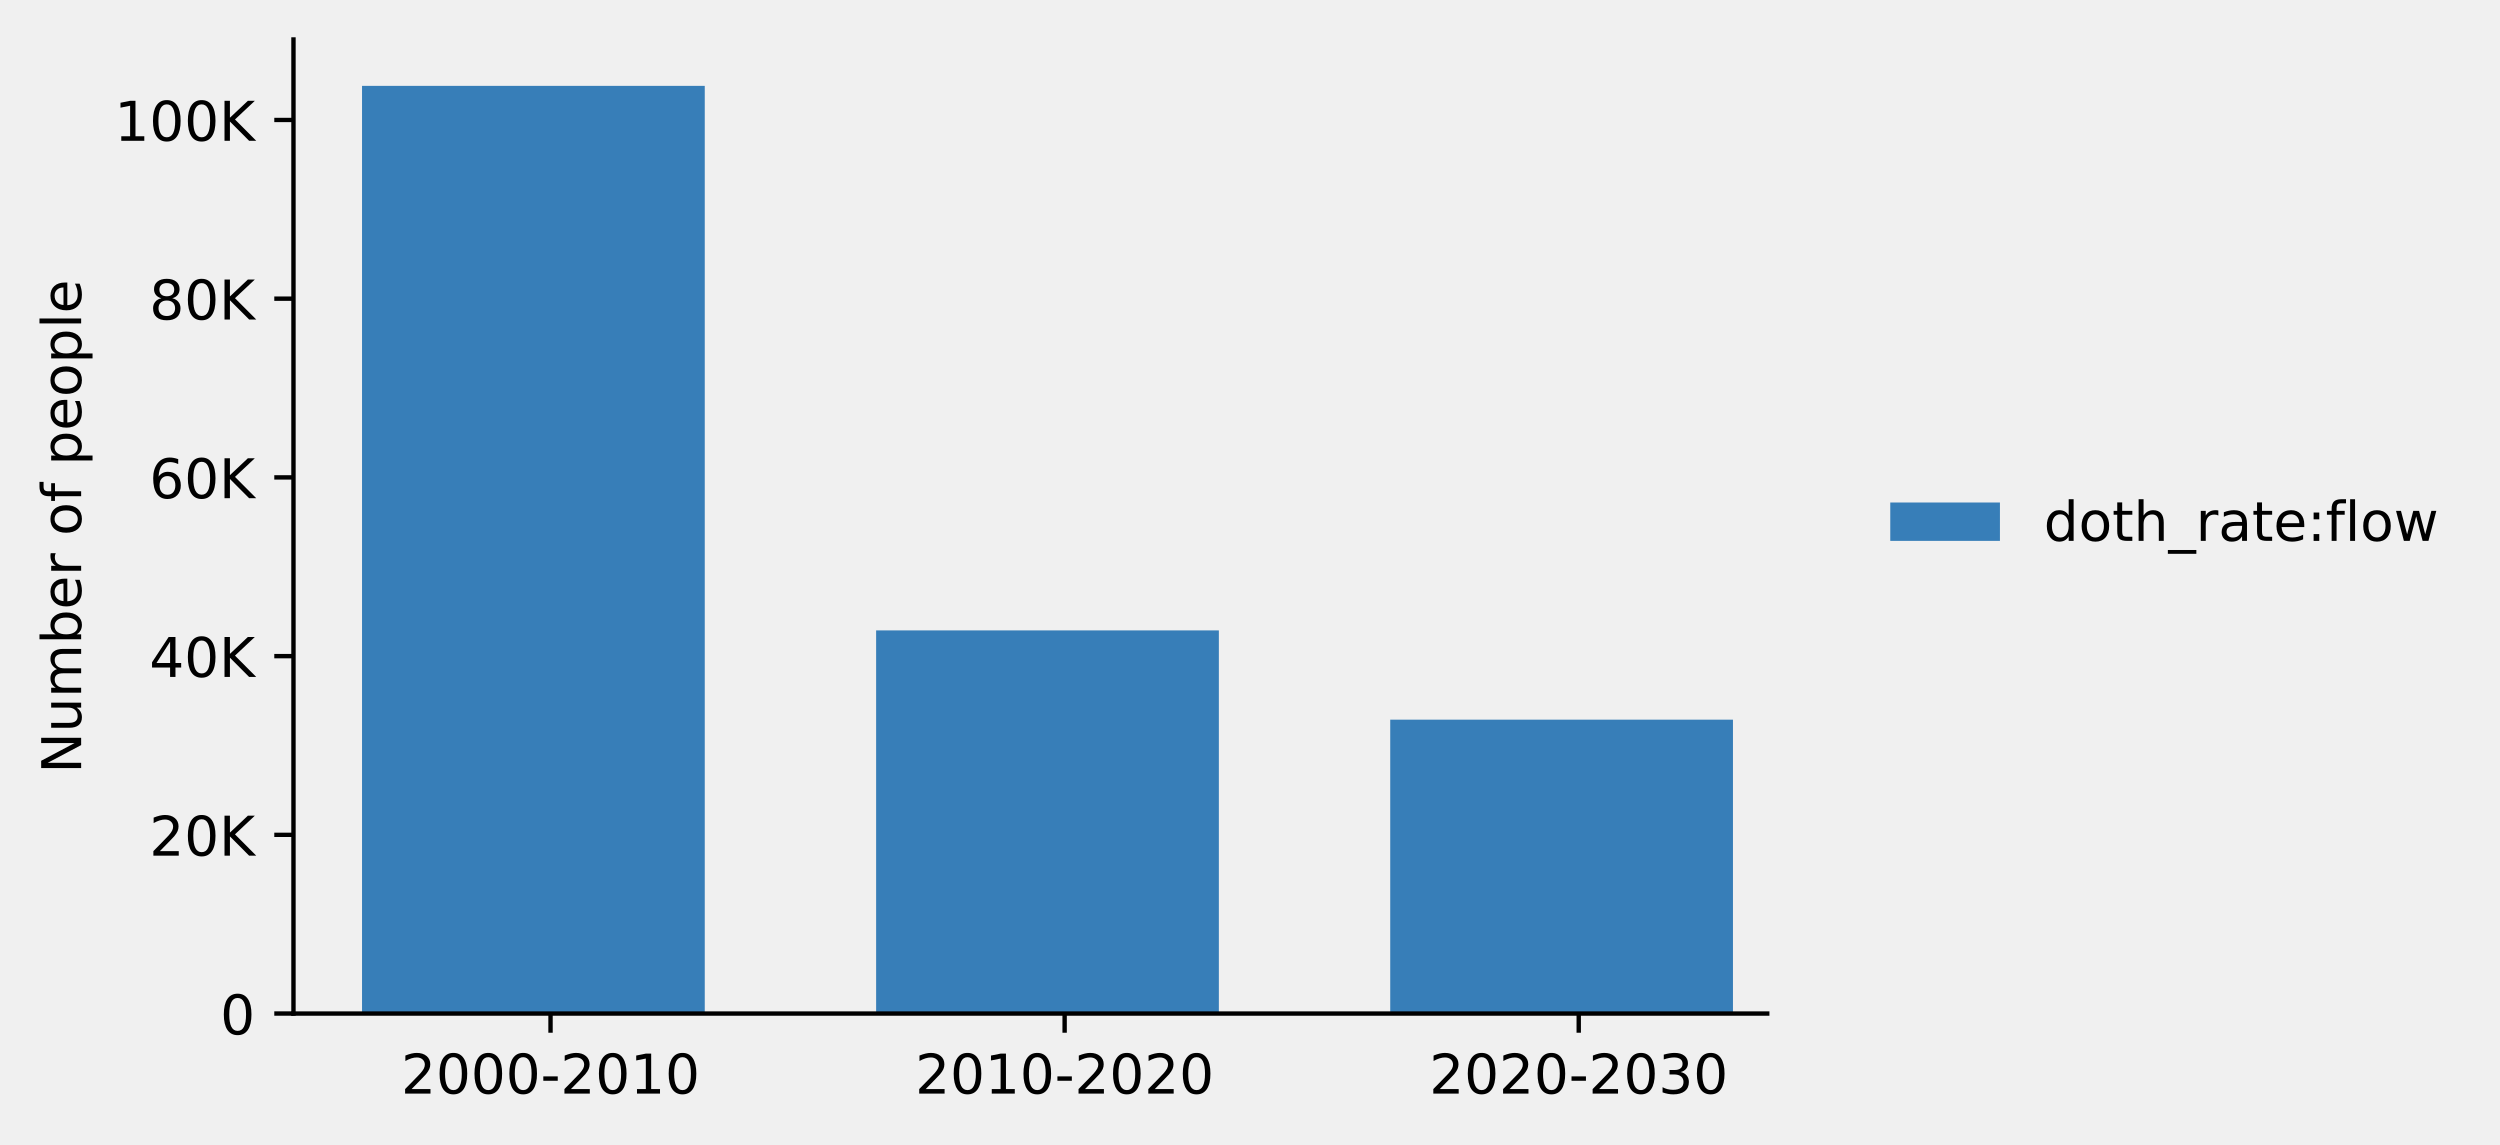
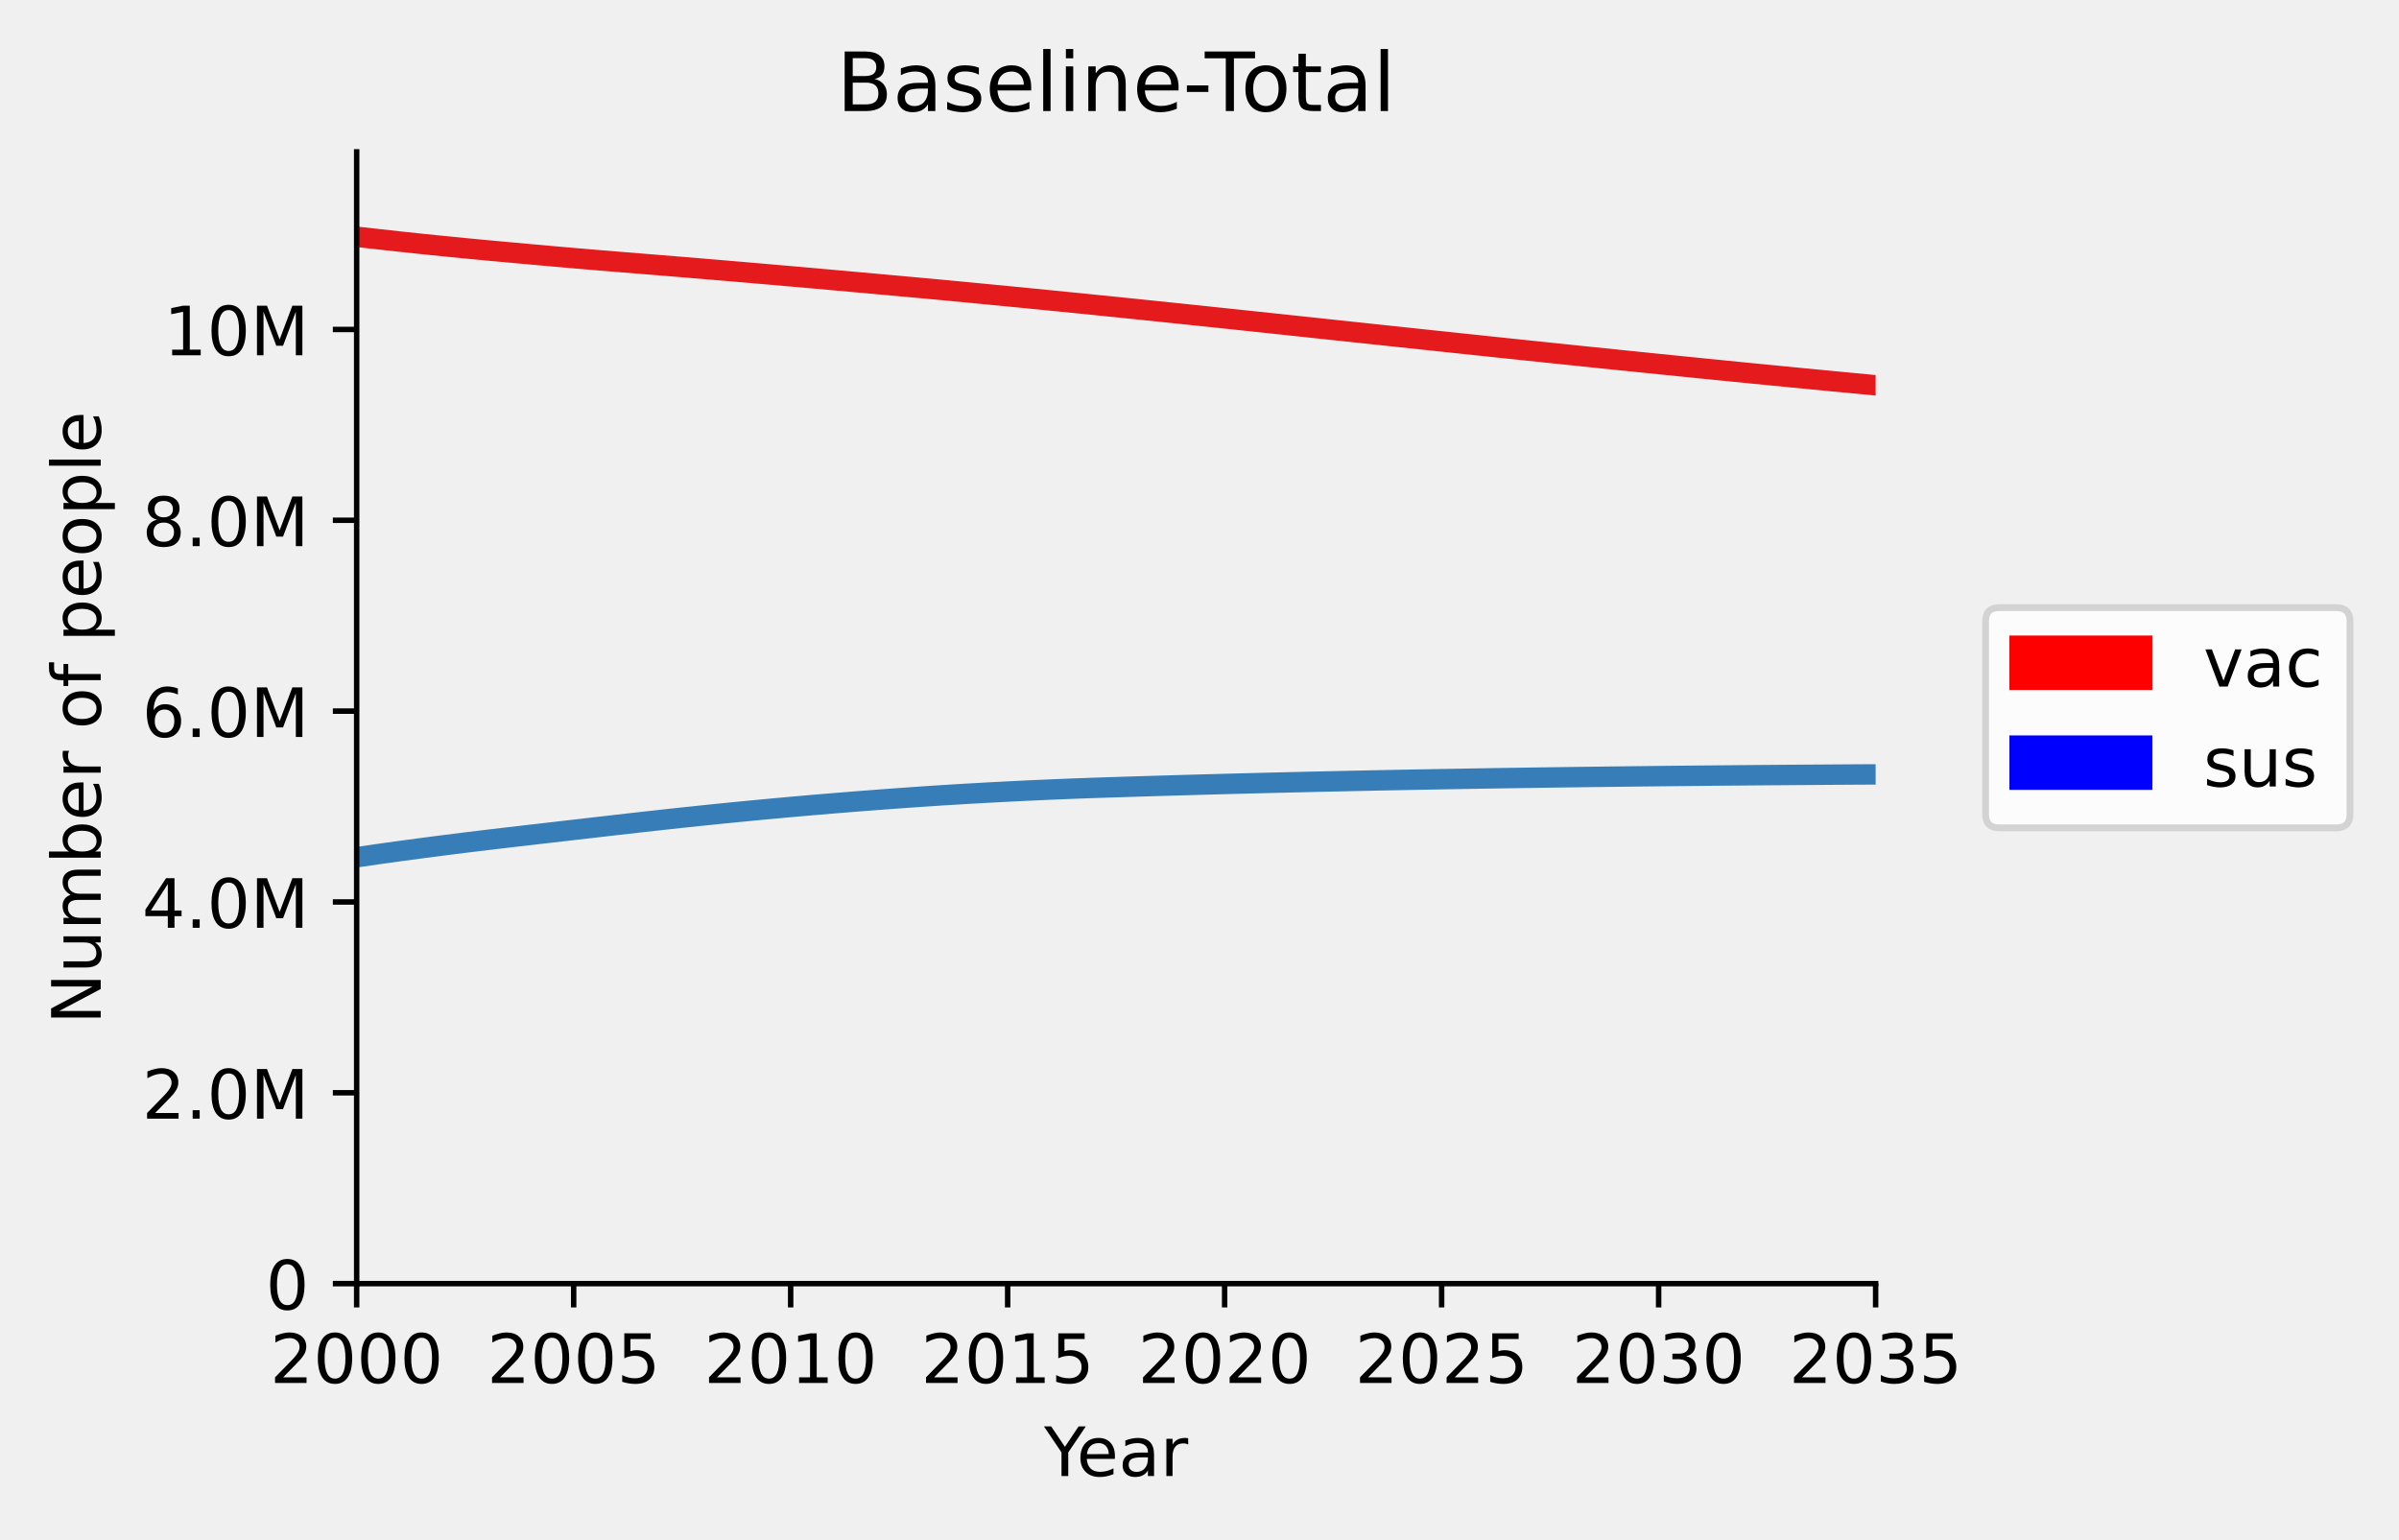
- <svg xmlns="http://www.w3.org/2000/svg" xmlns:xlink="http://www.w3.org/1999/xlink" width="455.945pt" height="208.728pt" viewBox="0 0 455.945 208.728" version="1.1">
+ <svg xmlns="http://www.w3.org/2000/svg" xmlns:xlink="http://www.w3.org/1999/xlink" width="352.515pt" height="226.194pt" viewBox="0 0 352.515 226.194" version="1.1">
  <defs>
    <style type="text/css">*{stroke-linejoin: round; stroke-linecap: butt}</style>
  </defs>
  <g id="figure_1">
    <g id="patch_1">
-       <path d="M -0 208.728  L 455.945 208.728  L 455.945 0  L -0 0  L -0 208.728  z " style="fill: none; opacity: 0" />
+       <path d="M 0 226.194  L 352.515 226.194  L 352.515 0  L 0 0  L 0 226.194  z " style="fill: none; opacity: 0" />
    </g>
    <g id="axes_1">
      <g id="patch_2">
-         <path d="M 53.523 184.85  L 322.304 184.85  L 322.304 7.2  L 53.523 7.2  L 53.523 184.85  z " style="fill: none; opacity: 0" />
-       </g>
-       <g id="PatchCollection_1">
-         <path d="M 66.025 184.85  L 128.532 184.85  L 128.532 15.66  L 66.025 15.66  z " clip-path="url(#p62cfcda7d1)" style="fill: #377eb8" />
-         <path d="M 159.786 184.85  L 222.293 184.85  L 222.293 114.965  L 159.786 114.965  z " clip-path="url(#p62cfcda7d1)" style="fill: #377eb8" />
-         <path d="M 253.547 184.85  L 316.054 184.85  L 316.054 131.246  L 253.547 131.246  z " clip-path="url(#p62cfcda7d1)" style="fill: #377eb8" />
+         <path d="M 52.409 188.638  L 275.609 188.638  L 275.609 22.318  L 52.409 22.318  L 52.409 188.638  z " style="fill: none; opacity: 0" />
      </g>
      <g id="matplotlib.axis_1">
        <g id="xtick_1">
          <g id="line2d_1">
            <defs>
-               <path id="m5572db08ed" d="M 0 0  L 0 3.5  " style="stroke: #000000; stroke-width: 0.8" />
-             </defs>
-             <g>
-               <use xlink:href="#m5572db08ed" x="100.404" y="184.85" style="stroke: #000000; stroke-width: 0.8" />
+               <path id="m2fe2f03437" d="M 0 0  L 0 3.5  " style="stroke: #000000; stroke-width: 0.8" />
+             </defs>
+             <g>
+               <use xlink:href="#m2fe2f03437" x="52.409" y="188.638" style="stroke: #000000; stroke-width: 0.8" />
            </g>
          </g>
          <g id="text_1">
-             <g transform="translate(73.14994 199.4484) scale(0.1 -0.1)">
+             <g transform="translate(39.68438 203.2366) scale(0.1 -0.1)">
              <defs>
                <path id="DejaVuSans-32" d="M 1228 531  L 3431 531  L 3431 0  L 469 0  L 469 531  Q 828 903 1448 1529  Q 2069 2156 2228 2338  Q 2531 2678 2651 2914  Q 2772 3150 2772 3378  Q 2772 3750 2511 3984  Q 2250 4219 1831 4219  Q 1534 4219 1204 4116  Q 875 4013 500 3803  L 500 4441  Q 881 4594 1212 4672  Q 1544 4750 1819 4750  Q 2544 4750 2975 4387  Q 3406 4025 3406 3419  Q 3406 3131 3298 2873  Q 3191 2616 2906 2266  Q 2828 2175 2409 1742  Q 1991 1309 1228 531  z " transform="scale(0.015625)" />
                <path id="DejaVuSans-30" d="M 2034 4250  Q 1547 4250 1301 3770  Q 1056 3291 1056 2328  Q 1056 1369 1301 889  Q 1547 409 2034 409  Q 2525 409 2770 889  Q 3016 1369 3016 2328  Q 3016 3291 2770 3770  Q 2525 4250 2034 4250  z M 2034 4750  Q 2819 4750 3233 4129  Q 3647 3509 3647 2328  Q 3647 1150 3233 529  Q 2819 -91 2034 -91  Q 1250 -91 836 529  Q 422 1150 422 2328  Q 422 3509 836 4129  Q 1250 4750 2034 4750  z " transform="scale(0.015625)" />
-                 <path id="DejaVuSans-2d" d="M 313 2009  L 1997 2009  L 1997 1497  L 313 1497  L 313 2009  z " transform="scale(0.015625)" />
-                 <path id="DejaVuSans-31" d="M 794 531  L 1825 531  L 1825 4091  L 703 3866  L 703 4441  L 1819 4666  L 2450 4666  L 2450 531  L 3481 531  L 3481 0  L 794 0  L 794 531  z " transform="scale(0.015625)" />
              </defs>
              <use xlink:href="#DejaVuSans-32" />
              <use xlink:href="#DejaVuSans-30" x="63.623" />
              <use xlink:href="#DejaVuSans-30" x="127.246" />
              <use xlink:href="#DejaVuSans-30" x="190.869" />
-               <use xlink:href="#DejaVuSans-2d" x="254.492" />
-               <use xlink:href="#DejaVuSans-32" x="290.576" />
-               <use xlink:href="#DejaVuSans-30" x="354.199" />
-               <use xlink:href="#DejaVuSans-31" x="417.822" />
-               <use xlink:href="#DejaVuSans-30" x="481.445" />
            </g>
          </g>
        </g>
        <g id="xtick_2">
          <g id="line2d_2">
            <g>
-               <use xlink:href="#m5572db08ed" x="194.165" y="184.85" style="stroke: #000000; stroke-width: 0.8" />
+               <use xlink:href="#m2fe2f03437" x="84.295" y="188.638" style="stroke: #000000; stroke-width: 0.8" />
            </g>
          </g>
          <g id="text_2">
-             <g transform="translate(166.9108 199.4484) scale(0.1 -0.1)">
+             <g transform="translate(71.57009 203.2366) scale(0.1 -0.1)">
+               <defs>
+                 <path id="DejaVuSans-35" d="M 691 4666  L 3169 4666  L 3169 4134  L 1269 4134  L 1269 2991  Q 1406 3038 1543 3061  Q 1681 3084 1819 3084  Q 2600 3084 3056 2656  Q 3513 2228 3513 1497  Q 3513 744 3044 326  Q 2575 -91 1722 -91  Q 1428 -91 1123 -41  Q 819 9 494 109  L 494 744  Q 775 591 1075 516  Q 1375 441 1709 441  Q 2250 441 2565 725  Q 2881 1009 2881 1497  Q 2881 1984 2565 2268  Q 2250 2553 1709 2553  Q 1456 2553 1204 2497  Q 953 2441 691 2322  L 691 4666  z " transform="scale(0.015625)" />
+               </defs>
+               <use xlink:href="#DejaVuSans-32" />
+               <use xlink:href="#DejaVuSans-30" x="63.623" />
+               <use xlink:href="#DejaVuSans-30" x="127.246" />
+               <use xlink:href="#DejaVuSans-35" x="190.869" />
+             </g>
+           </g>
+         </g>
+         <g id="xtick_3">
+           <g id="line2d_3">
+             <g>
+               <use xlink:href="#m2fe2f03437" x="116.181" y="188.638" style="stroke: #000000; stroke-width: 0.8" />
+             </g>
+           </g>
+           <g id="text_3">
+             <g transform="translate(103.4558 203.2366) scale(0.1 -0.1)">
+               <defs>
+                 <path id="DejaVuSans-31" d="M 794 531  L 1825 531  L 1825 4091  L 703 3866  L 703 4441  L 1819 4666  L 2450 4666  L 2450 531  L 3481 531  L 3481 0  L 794 0  L 794 531  z " transform="scale(0.015625)" />
+               </defs>
              <use xlink:href="#DejaVuSans-32" />
              <use xlink:href="#DejaVuSans-30" x="63.623" />
              <use xlink:href="#DejaVuSans-31" x="127.246" />
              <use xlink:href="#DejaVuSans-30" x="190.869" />
-               <use xlink:href="#DejaVuSans-2d" x="254.492" />
-               <use xlink:href="#DejaVuSans-32" x="290.576" />
-               <use xlink:href="#DejaVuSans-30" x="354.199" />
-               <use xlink:href="#DejaVuSans-32" x="417.822" />
-               <use xlink:href="#DejaVuSans-30" x="481.445" />
-             </g>
-           </g>
-         </g>
-         <g id="xtick_3">
-           <g id="line2d_3">
-             <g>
-               <use xlink:href="#m5572db08ed" x="287.925" y="184.85" style="stroke: #000000; stroke-width: 0.8" />
-             </g>
-           </g>
-           <g id="text_3">
-             <g transform="translate(260.6716 199.4484) scale(0.1 -0.1)">
-               <defs>
-                 <path id="DejaVuSans-33" d="M 2597 2516  Q 3050 2419 3304 2112  Q 3559 1806 3559 1356  Q 3559 666 3084 287  Q 2609 -91 1734 -91  Q 1441 -91 1130 -33  Q 819 25 488 141  L 488 750  Q 750 597 1062 519  Q 1375 441 1716 441  Q 2309 441 2620 675  Q 2931 909 2931 1356  Q 2931 1769 2642 2001  Q 2353 2234 1838 2234  L 1294 2234  L 1294 2753  L 1863 2753  Q 2328 2753 2575 2939  Q 2822 3125 2822 3475  Q 2822 3834 2567 4026  Q 2313 4219 1838 4219  Q 1578 4219 1281 4162  Q 984 4106 628 3988  L 628 4550  Q 988 4650 1302 4700  Q 1616 4750 1894 4750  Q 2613 4750 3031 4423  Q 3450 4097 3450 3541  Q 3450 3153 3228 2886  Q 3006 2619 2597 2516  z " transform="scale(0.015625)" />
-               </defs>
+             </g>
+           </g>
+         </g>
+         <g id="xtick_4">
+           <g id="line2d_4">
+             <g>
+               <use xlink:href="#m2fe2f03437" x="148.067" y="188.638" style="stroke: #000000; stroke-width: 0.8" />
+             </g>
+           </g>
+           <g id="text_4">
+             <g transform="translate(135.3415 203.2366) scale(0.1 -0.1)">
+               <use xlink:href="#DejaVuSans-32" />
+               <use xlink:href="#DejaVuSans-30" x="63.623" />
+               <use xlink:href="#DejaVuSans-31" x="127.246" />
+               <use xlink:href="#DejaVuSans-35" x="190.869" />
+             </g>
+           </g>
+         </g>
+         <g id="xtick_5">
+           <g id="line2d_5">
+             <g>
+               <use xlink:href="#m2fe2f03437" x="179.952" y="188.638" style="stroke: #000000; stroke-width: 0.8" />
+             </g>
+           </g>
+           <g id="text_5">
+             <g transform="translate(167.2272 203.2366) scale(0.1 -0.1)">
              <use xlink:href="#DejaVuSans-32" />
              <use xlink:href="#DejaVuSans-30" x="63.623" />
              <use xlink:href="#DejaVuSans-32" x="127.246" />
              <use xlink:href="#DejaVuSans-30" x="190.869" />
-               <use xlink:href="#DejaVuSans-2d" x="254.492" />
-               <use xlink:href="#DejaVuSans-32" x="290.576" />
-               <use xlink:href="#DejaVuSans-30" x="354.199" />
-               <use xlink:href="#DejaVuSans-33" x="417.822" />
-               <use xlink:href="#DejaVuSans-30" x="481.445" />
-             </g>
+             </g>
+           </g>
+         </g>
+         <g id="xtick_6">
+           <g id="line2d_6">
+             <g>
+               <use xlink:href="#m2fe2f03437" x="211.838" y="188.638" style="stroke: #000000; stroke-width: 0.8" />
+             </g>
+           </g>
+           <g id="text_6">
+             <g transform="translate(199.1129 203.2366) scale(0.1 -0.1)">
+               <use xlink:href="#DejaVuSans-32" />
+               <use xlink:href="#DejaVuSans-30" x="63.623" />
+               <use xlink:href="#DejaVuSans-32" x="127.246" />
+               <use xlink:href="#DejaVuSans-35" x="190.869" />
+             </g>
+           </g>
+         </g>
+         <g id="xtick_7">
+           <g id="line2d_7">
+             <g>
+               <use xlink:href="#m2fe2f03437" x="243.724" y="188.638" style="stroke: #000000; stroke-width: 0.8" />
+             </g>
+           </g>
+           <g id="text_7">
+             <g transform="translate(230.9987 203.2366) scale(0.1 -0.1)">
+               <defs>
+                 <path id="DejaVuSans-33" d="M 2597 2516  Q 3050 2419 3304 2112  Q 3559 1806 3559 1356  Q 3559 666 3084 287  Q 2609 -91 1734 -91  Q 1441 -91 1130 -33  Q 819 25 488 141  L 488 750  Q 750 597 1062 519  Q 1375 441 1716 441  Q 2309 441 2620 675  Q 2931 909 2931 1356  Q 2931 1769 2642 2001  Q 2353 2234 1838 2234  L 1294 2234  L 1294 2753  L 1863 2753  Q 2328 2753 2575 2939  Q 2822 3125 2822 3475  Q 2822 3834 2567 4026  Q 2313 4219 1838 4219  Q 1578 4219 1281 4162  Q 984 4106 628 3988  L 628 4550  Q 988 4650 1302 4700  Q 1616 4750 1894 4750  Q 2613 4750 3031 4423  Q 3450 4097 3450 3541  Q 3450 3153 3228 2886  Q 3006 2619 2597 2516  z " transform="scale(0.015625)" />
+               </defs>
+               <use xlink:href="#DejaVuSans-32" />
+               <use xlink:href="#DejaVuSans-30" x="63.623" />
+               <use xlink:href="#DejaVuSans-33" x="127.246" />
+               <use xlink:href="#DejaVuSans-30" x="190.869" />
+             </g>
+           </g>
+         </g>
+         <g id="xtick_8">
+           <g id="line2d_8">
+             <g>
+               <use xlink:href="#m2fe2f03437" x="275.609" y="188.638" style="stroke: #000000; stroke-width: 0.8" />
+             </g>
+           </g>
+           <g id="text_8">
+             <g transform="translate(262.8844 203.2366) scale(0.1 -0.1)">
+               <use xlink:href="#DejaVuSans-32" />
+               <use xlink:href="#DejaVuSans-30" x="63.623" />
+               <use xlink:href="#DejaVuSans-33" x="127.246" />
+               <use xlink:href="#DejaVuSans-35" x="190.869" />
+             </g>
+           </g>
+         </g>
+         <g id="text_9">
+           <g transform="translate(153.4219 216.9147) scale(0.1 -0.1)">
+             <defs>
+               <path id="DejaVuSans-59" d="M -13 4666  L 666 4666  L 1959 2747  L 3244 4666  L 3922 4666  L 2272 2222  L 2272 0  L 1638 0  L 1638 2222  L -13 4666  z " transform="scale(0.015625)" />
+               <path id="DejaVuSans-65" d="M 3597 1894  L 3597 1613  L 953 1613  Q 991 1019 1311 708  Q 1631 397 2203 397  Q 2534 397 2845 478  Q 3156 559 3463 722  L 3463 178  Q 3153 47 2828 -22  Q 2503 -91 2169 -91  Q 1331 -91 842 396  Q 353 884 353 1716  Q 353 2575 817 3079  Q 1281 3584 2069 3584  Q 2775 3584 3186 3129  Q 3597 2675 3597 1894  z M 3022 2063  Q 3016 2534 2758 2815  Q 2500 3097 2075 3097  Q 1594 3097 1305 2825  Q 1016 2553 972 2059  L 3022 2063  z " transform="scale(0.015625)" />
+               <path id="DejaVuSans-61" d="M 2194 1759  Q 1497 1759 1228 1600  Q 959 1441 959 1056  Q 959 750 1161 570  Q 1363 391 1709 391  Q 2188 391 2477 730  Q 2766 1069 2766 1631  L 2766 1759  L 2194 1759  z M 3341 1997  L 3341 0  L 2766 0  L 2766 531  Q 2569 213 2275 61  Q 1981 -91 1556 -91  Q 1019 -91 701 211  Q 384 513 384 1019  Q 384 1609 779 1909  Q 1175 2209 1959 2209  L 2766 2209  L 2766 2266  Q 2766 2663 2505 2880  Q 2244 3097 1772 3097  Q 1472 3097 1187 3025  Q 903 2953 641 2809  L 641 3341  Q 956 3463 1253 3523  Q 1550 3584 1831 3584  Q 2591 3584 2966 3190  Q 3341 2797 3341 1997  z " transform="scale(0.015625)" />
+               <path id="DejaVuSans-72" d="M 2631 2963  Q 2534 3019 2420 3045  Q 2306 3072 2169 3072  Q 1681 3072 1420 2755  Q 1159 2438 1159 1844  L 1159 0  L 581 0  L 581 3500  L 1159 3500  L 1159 2956  Q 1341 3275 1631 3429  Q 1922 3584 2338 3584  Q 2397 3584 2469 3576  Q 2541 3569 2628 3553  L 2631 2963  z " transform="scale(0.015625)" />
+             </defs>
+             <use xlink:href="#DejaVuSans-59" />
+             <use xlink:href="#DejaVuSans-65" x="47.834" />
+             <use xlink:href="#DejaVuSans-61" x="109.357" />
+             <use xlink:href="#DejaVuSans-72" x="170.637" />
          </g>
        </g>
      </g>
      <g id="matplotlib.axis_2">
        <g id="ytick_1">
-           <g id="line2d_4">
-             <defs>
-               <path id="m7220c623c0" d="M 0 0  L -3.5 0  " style="stroke: #000000; stroke-width: 0.8" />
-             </defs>
-             <g>
-               <use xlink:href="#m7220c623c0" x="53.523" y="184.85" style="stroke: #000000; stroke-width: 0.8" />
-             </g>
-           </g>
-           <g id="text_4">
-             <g transform="translate(40.16094 188.6492) scale(0.1 -0.1)">
+           <g id="line2d_9">
+             <defs>
+               <path id="m3aba90e3b0" d="M 0 0  L -3.5 0  " style="stroke: #000000; stroke-width: 0.8" />
+             </defs>
+             <g>
+               <use xlink:href="#m3aba90e3b0" x="52.409" y="188.638" style="stroke: #000000; stroke-width: 0.8" />
+             </g>
+           </g>
+           <g id="text_10">
+             <g transform="translate(39.04688 192.4373) scale(0.1 -0.1)">
              <use xlink:href="#DejaVuSans-30" />
            </g>
          </g>
        </g>
        <g id="ytick_2">
-           <g id="line2d_5">
-             <g>
-               <use xlink:href="#m7220c623c0" x="53.523" y="152.256" style="stroke: #000000; stroke-width: 0.8" />
-             </g>
-           </g>
-           <g id="text_5">
-             <g transform="translate(27.24063 156.055) scale(0.1 -0.1)">
-               <defs>
-                 <path id="DejaVuSans-4b" d="M 628 4666  L 1259 4666  L 1259 2694  L 3353 4666  L 4166 4666  L 1850 2491  L 4331 0  L 3500 0  L 1259 2247  L 1259 0  L 628 0  L 628 4666  z " transform="scale(0.015625)" />
-               </defs>
-               <use xlink:href="#DejaVuSans-32" />
-               <use xlink:href="#DejaVuSans-30" x="63.623" />
-               <use xlink:href="#DejaVuSans-4b" x="127.246" />
+           <g id="line2d_10">
+             <g>
+               <use xlink:href="#m3aba90e3b0" x="52.409" y="160.593" style="stroke: #000000; stroke-width: 0.8" />
+             </g>
+           </g>
+           <g id="text_11">
+             <g transform="translate(20.87813 164.3927) scale(0.1 -0.1)">
+               <defs>
+                 <path id="DejaVuSans-2e" d="M 684 794  L 1344 794  L 1344 0  L 684 0  L 684 794  z " transform="scale(0.015625)" />
+                 <path id="DejaVuSans-4d" d="M 628 4666  L 1569 4666  L 2759 1491  L 3956 4666  L 4897 4666  L 4897 0  L 4281 0  L 4281 4097  L 3078 897  L 2444 897  L 1241 4097  L 1241 0  L 628 0  L 628 4666  z " transform="scale(0.015625)" />
+               </defs>
+               <use xlink:href="#DejaVuSans-32" />
+               <use xlink:href="#DejaVuSans-2e" x="63.623" />
+               <use xlink:href="#DejaVuSans-30" x="95.41" />
+               <use xlink:href="#DejaVuSans-4d" x="159.033" />
            </g>
          </g>
        </g>
        <g id="ytick_3">
-           <g id="line2d_6">
-             <g>
-               <use xlink:href="#m7220c623c0" x="53.523" y="119.661" style="stroke: #000000; stroke-width: 0.8" />
-             </g>
-           </g>
-           <g id="text_6">
-             <g transform="translate(27.24063 123.4607) scale(0.1 -0.1)">
+           <g id="line2d_11">
+             <g>
+               <use xlink:href="#m3aba90e3b0" x="52.409" y="132.549" style="stroke: #000000; stroke-width: 0.8" />
+             </g>
+           </g>
+           <g id="text_12">
+             <g transform="translate(20.87813 136.348) scale(0.1 -0.1)">
              <defs>
                <path id="DejaVuSans-34" d="M 2419 4116  L 825 1625  L 2419 1625  L 2419 4116  z M 2253 4666  L 3047 4666  L 3047 1625  L 3713 1625  L 3713 1100  L 3047 1100  L 3047 0  L 2419 0  L 2419 1100  L 313 1100  L 313 1709  L 2253 4666  z " transform="scale(0.015625)" />
              </defs>
              <use xlink:href="#DejaVuSans-34" />
-               <use xlink:href="#DejaVuSans-30" x="63.623" />
-               <use xlink:href="#DejaVuSans-4b" x="127.246" />
+               <use xlink:href="#DejaVuSans-2e" x="63.623" />
+               <use xlink:href="#DejaVuSans-30" x="95.41" />
+               <use xlink:href="#DejaVuSans-4d" x="159.033" />
            </g>
          </g>
        </g>
        <g id="ytick_4">
-           <g id="line2d_7">
-             <g>
-               <use xlink:href="#m7220c623c0" x="53.523" y="87.067" style="stroke: #000000; stroke-width: 0.8" />
-             </g>
-           </g>
-           <g id="text_7">
-             <g transform="translate(27.24063 90.86645) scale(0.1 -0.1)">
+           <g id="line2d_12">
+             <g>
+               <use xlink:href="#m3aba90e3b0" x="52.409" y="104.504" style="stroke: #000000; stroke-width: 0.8" />
+             </g>
+           </g>
+           <g id="text_13">
+             <g transform="translate(20.87813 108.3034) scale(0.1 -0.1)">
              <defs>
                <path id="DejaVuSans-36" d="M 2113 2584  Q 1688 2584 1439 2293  Q 1191 2003 1191 1497  Q 1191 994 1439 701  Q 1688 409 2113 409  Q 2538 409 2786 701  Q 3034 994 3034 1497  Q 3034 2003 2786 2293  Q 2538 2584 2113 2584  z M 3366 4563  L 3366 3988  Q 3128 4100 2886 4159  Q 2644 4219 2406 4219  Q 1781 4219 1451 3797  Q 1122 3375 1075 2522  Q 1259 2794 1537 2939  Q 1816 3084 2150 3084  Q 2853 3084 3261 2657  Q 3669 2231 3669 1497  Q 3669 778 3244 343  Q 2819 -91 2113 -91  Q 1303 -91 875 529  Q 447 1150 447 2328  Q 447 3434 972 4092  Q 1497 4750 2381 4750  Q 2619 4750 2861 4703  Q 3103 4656 3366 4563  z " transform="scale(0.015625)" />
              </defs>
              <use xlink:href="#DejaVuSans-36" />
-               <use xlink:href="#DejaVuSans-30" x="63.623" />
-               <use xlink:href="#DejaVuSans-4b" x="127.246" />
+               <use xlink:href="#DejaVuSans-2e" x="63.623" />
+               <use xlink:href="#DejaVuSans-30" x="95.41" />
+               <use xlink:href="#DejaVuSans-4d" x="159.033" />
            </g>
          </g>
        </g>
        <g id="ytick_5">
-           <g id="line2d_8">
-             <g>
-               <use xlink:href="#m7220c623c0" x="53.523" y="54.473" style="stroke: #000000; stroke-width: 0.8" />
-             </g>
-           </g>
-           <g id="text_8">
-             <g transform="translate(27.24063 58.2722) scale(0.1 -0.1)">
+           <g id="line2d_13">
+             <g>
+               <use xlink:href="#m3aba90e3b0" x="52.409" y="76.459" style="stroke: #000000; stroke-width: 0.8" />
+             </g>
+           </g>
+           <g id="text_14">
+             <g transform="translate(20.87813 80.25869) scale(0.1 -0.1)">
              <defs>
                <path id="DejaVuSans-38" d="M 2034 2216  Q 1584 2216 1326 1975  Q 1069 1734 1069 1313  Q 1069 891 1326 650  Q 1584 409 2034 409  Q 2484 409 2743 651  Q 3003 894 3003 1313  Q 3003 1734 2745 1975  Q 2488 2216 2034 2216  z M 1403 2484  Q 997 2584 770 2862  Q 544 3141 544 3541  Q 544 4100 942 4425  Q 1341 4750 2034 4750  Q 2731 4750 3128 4425  Q 3525 4100 3525 3541  Q 3525 3141 3298 2862  Q 3072 2584 2669 2484  Q 3125 2378 3379 2068  Q 3634 1759 3634 1313  Q 3634 634 3220 271  Q 2806 -91 2034 -91  Q 1263 -91 848 271  Q 434 634 434 1313  Q 434 1759 690 2068  Q 947 2378 1403 2484  z M 1172 3481  Q 1172 3119 1398 2916  Q 1625 2713 2034 2713  Q 2441 2713 2670 2916  Q 2900 3119 2900 3481  Q 2900 3844 2670 4047  Q 2441 4250 2034 4250  Q 1625 4250 1398 4047  Q 1172 3844 1172 3481  z " transform="scale(0.015625)" />
              </defs>
              <use xlink:href="#DejaVuSans-38" />
-               <use xlink:href="#DejaVuSans-30" x="63.623" />
-               <use xlink:href="#DejaVuSans-4b" x="127.246" />
+               <use xlink:href="#DejaVuSans-2e" x="63.623" />
+               <use xlink:href="#DejaVuSans-30" x="95.41" />
+               <use xlink:href="#DejaVuSans-4d" x="159.033" />
            </g>
          </g>
        </g>
        <g id="ytick_6">
-           <g id="line2d_9">
-             <g>
-               <use xlink:href="#m7220c623c0" x="53.523" y="21.879" style="stroke: #000000; stroke-width: 0.8" />
-             </g>
-           </g>
-           <g id="text_9">
-             <g transform="translate(20.87813 25.67794) scale(0.1 -0.1)">
+           <g id="line2d_14">
+             <g>
+               <use xlink:href="#m3aba90e3b0" x="52.409" y="48.415" style="stroke: #000000; stroke-width: 0.8" />
+             </g>
+           </g>
+           <g id="text_15">
+             <g transform="translate(24.05625 52.21403) scale(0.1 -0.1)">
              <use xlink:href="#DejaVuSans-31" />
              <use xlink:href="#DejaVuSans-30" x="63.623" />
-               <use xlink:href="#DejaVuSans-30" x="127.246" />
-               <use xlink:href="#DejaVuSans-4b" x="190.869" />
-             </g>
-           </g>
-         </g>
-         <g id="text_10">
-           <g transform="translate(14.79844 141.0586) rotate(-90) scale(0.1 -0.1)">
+               <use xlink:href="#DejaVuSans-4d" x="127.246" />
+             </g>
+           </g>
+         </g>
+         <g id="text_16">
+           <g transform="translate(14.79844 150.5117) rotate(-90) scale(0.1 -0.1)">
            <defs>
              <path id="DejaVuSans-4e" d="M 628 4666  L 1478 4666  L 3547 763  L 3547 4666  L 4159 4666  L 4159 0  L 3309 0  L 1241 3903  L 1241 0  L 628 0  L 628 4666  z " transform="scale(0.015625)" />
              <path id="DejaVuSans-75" d="M 544 1381  L 544 3500  L 1119 3500  L 1119 1403  Q 1119 906 1312 657  Q 1506 409 1894 409  Q 2359 409 2629 706  Q 2900 1003 2900 1516  L 2900 3500  L 3475 3500  L 3475 0  L 2900 0  L 2900 538  Q 2691 219 2414 64  Q 2138 -91 1772 -91  Q 1169 -91 856 284  Q 544 659 544 1381  z M 1991 3584  L 1991 3584  z " transform="scale(0.015625)" />
              <path id="DejaVuSans-6d" d="M 3328 2828  Q 3544 3216 3844 3400  Q 4144 3584 4550 3584  Q 5097 3584 5394 3201  Q 5691 2819 5691 2113  L 5691 0  L 5113 0  L 5113 2094  Q 5113 2597 4934 2840  Q 4756 3084 4391 3084  Q 3944 3084 3684 2787  Q 3425 2491 3425 1978  L 3425 0  L 2847 0  L 2847 2094  Q 2847 2600 2669 2842  Q 2491 3084 2119 3084  Q 1678 3084 1418 2786  Q 1159 2488 1159 1978  L 1159 0  L 581 0  L 581 3500  L 1159 3500  L 1159 2956  Q 1356 3278 1631 3431  Q 1906 3584 2284 3584  Q 2666 3584 2933 3390  Q 3200 3197 3328 2828  z " transform="scale(0.015625)" />
              <path id="DejaVuSans-62" d="M 3116 1747  Q 3116 2381 2855 2742  Q 2594 3103 2138 3103  Q 1681 3103 1420 2742  Q 1159 2381 1159 1747  Q 1159 1113 1420 752  Q 1681 391 2138 391  Q 2594 391 2855 752  Q 3116 1113 3116 1747  z M 1159 2969  Q 1341 3281 1617 3432  Q 1894 3584 2278 3584  Q 2916 3584 3314 3078  Q 3713 2572 3713 1747  Q 3713 922 3314 415  Q 2916 -91 2278 -91  Q 1894 -91 1617 61  Q 1341 213 1159 525  L 1159 0  L 581 0  L 581 4863  L 1159 4863  L 1159 2969  z " transform="scale(0.015625)" />
-               <path id="DejaVuSans-65" d="M 3597 1894  L 3597 1613  L 953 1613  Q 991 1019 1311 708  Q 1631 397 2203 397  Q 2534 397 2845 478  Q 3156 559 3463 722  L 3463 178  Q 3153 47 2828 -22  Q 2503 -91 2169 -91  Q 1331 -91 842 396  Q 353 884 353 1716  Q 353 2575 817 3079  Q 1281 3584 2069 3584  Q 2775 3584 3186 3129  Q 3597 2675 3597 1894  z M 3022 2063  Q 3016 2534 2758 2815  Q 2500 3097 2075 3097  Q 1594 3097 1305 2825  Q 1016 2553 972 2059  L 3022 2063  z " transform="scale(0.015625)" />
-               <path id="DejaVuSans-72" d="M 2631 2963  Q 2534 3019 2420 3045  Q 2306 3072 2169 3072  Q 1681 3072 1420 2755  Q 1159 2438 1159 1844  L 1159 0  L 581 0  L 581 3500  L 1159 3500  L 1159 2956  Q 1341 3275 1631 3429  Q 1922 3584 2338 3584  Q 2397 3584 2469 3576  Q 2541 3569 2628 3553  L 2631 2963  z " transform="scale(0.015625)" />
              <path id="DejaVuSans-20" transform="scale(0.015625)" />
              <path id="DejaVuSans-6f" d="M 1959 3097  Q 1497 3097 1228 2736  Q 959 2375 959 1747  Q 959 1119 1226 758  Q 1494 397 1959 397  Q 2419 397 2687 759  Q 2956 1122 2956 1747  Q 2956 2369 2687 2733  Q 2419 3097 1959 3097  z M 1959 3584  Q 2709 3584 3137 3096  Q 3566 2609 3566 1747  Q 3566 888 3137 398  Q 2709 -91 1959 -91  Q 1206 -91 779 398  Q 353 888 353 1747  Q 353 2609 779 3096  Q 1206 3584 1959 3584  z " transform="scale(0.015625)" />
              <path id="DejaVuSans-66" d="M 2375 4863  L 2375 4384  L 1825 4384  Q 1516 4384 1395 4259  Q 1275 4134 1275 3809  L 1275 3500  L 2222 3500  L 2222 3053  L 1275 3053  L 1275 0  L 697 0  L 697 3053  L 147 3053  L 147 3500  L 697 3500  L 697 3744  Q 697 4328 969 4595  Q 1241 4863 1831 4863  L 2375 4863  z " transform="scale(0.015625)" />
              <path id="DejaVuSans-70" d="M 1159 525  L 1159 -1331  L 581 -1331  L 581 3500  L 1159 3500  L 1159 2969  Q 1341 3281 1617 3432  Q 1894 3584 2278 3584  Q 2916 3584 3314 3078  Q 3713 2572 3713 1747  Q 3713 922 3314 415  Q 2916 -91 2278 -91  Q 1894 -91 1617 61  Q 1341 213 1159 525  z M 3116 1747  Q 3116 2381 2855 2742  Q 2594 3103 2138 3103  Q 1681 3103 1420 2742  Q 1159 2381 1159 1747  Q 1159 1113 1420 752  Q 1681 391 2138 391  Q 2594 391 2855 752  Q 3116 1113 3116 1747  z " transform="scale(0.015625)" />
              <path id="DejaVuSans-6c" d="M 603 4863  L 1178 4863  L 1178 0  L 603 0  L 603 4863  z " transform="scale(0.015625)" />
            </defs>
            <use xlink:href="#DejaVuSans-4e" />
            <use xlink:href="#DejaVuSans-75" x="74.805" />
            <use xlink:href="#DejaVuSans-6d" x="138.184" />
            <use xlink:href="#DejaVuSans-62" x="235.596" />
            <use xlink:href="#DejaVuSans-65" x="299.072" />
            <use xlink:href="#DejaVuSans-72" x="360.596" />
            <use xlink:href="#DejaVuSans-20" x="401.709" />
            <use xlink:href="#DejaVuSans-6f" x="433.496" />
            <use xlink:href="#DejaVuSans-66" x="494.678" />
            <use xlink:href="#DejaVuSans-20" x="529.883" />
            <use xlink:href="#DejaVuSans-70" x="561.67" />
            <use xlink:href="#DejaVuSans-65" x="625.146" />
            <use xlink:href="#DejaVuSans-6f" x="686.67" />
            <use xlink:href="#DejaVuSans-70" x="747.852" />
            <use xlink:href="#DejaVuSans-6c" x="811.328" />
            <use xlink:href="#DejaVuSans-65" x="839.111" />
          </g>
        </g>
      </g>
+       <g id="line2d_15">
+         <path d="M 52.409 125.979  L 55.598 125.512  L 58.787 125.068  L 61.975 124.641  L 65.164 124.227  L 68.352 123.826  L 71.541 123.438  L 74.729 123.064  L 77.918 122.693  L 81.107 122.325  L 84.295 121.958  L 87.484 121.59  L 90.672 121.223  L 93.861 120.86  L 97.049 120.505  L 100.238 120.158  L 103.427 119.823  L 106.615 119.499  L 109.804 119.185  L 112.992 118.883  L 116.181 118.591  L 119.369 118.312  L 122.558 118.044  L 125.747 117.787  L 128.935 117.541  L 132.124 117.304  L 135.312 117.08  L 138.501 116.869  L 141.689 116.674  L 144.878 116.493  L 148.067 116.325  L 151.255 116.169  L 154.444 116.027  L 157.632 115.897  L 160.821 115.781  L 164.009 115.678  L 167.198 115.578  L 170.387 115.481  L 173.575 115.388  L 176.764 115.298  L 179.952 115.212  L 183.141 115.128  L 186.329 115.047  L 189.518 114.97  L 192.707 114.895  L 195.895 114.823  L 199.084 114.754  L 202.272 114.688  L 205.461 114.625  L 208.649 114.564  L 211.838 114.506  L 215.027 114.451  L 218.215 114.398  L 221.404 114.347  L 224.592 114.299  L 227.781 114.253  L 230.969 114.21  L 234.158 114.169  L 237.347 114.13  L 240.535 114.092  L 243.724 114.057  L 246.912 114.024  L 250.101 113.993  L 253.289 113.963  L 256.478 113.935  L 259.667 113.909  L 262.855 113.885  L 266.044 113.861  L 269.232 113.84  L 272.421 113.82  L 275.609 113.801  " clip-path="url(#p7f1d29154e)" style="fill: none; stroke: #377eb8; stroke-width: 3; stroke-linecap: square" />
+       </g>
+       <g id="line2d_16">
+         <path d="M 52.409 34.797  L 55.598 35.155  L 58.787 35.508  L 61.975 35.845  L 65.164 36.172  L 68.352 36.486  L 71.541 36.789  L 74.729 37.08  L 77.918 37.369  L 81.107 37.655  L 84.295 37.934  L 87.484 38.205  L 90.672 38.467  L 93.861 38.726  L 97.049 38.985  L 100.238 39.245  L 103.427 39.51  L 106.615 39.778  L 109.804 40.05  L 112.992 40.325  L 116.181 40.603  L 119.369 40.884  L 122.558 41.169  L 125.747 41.456  L 128.935 41.744  L 132.124 42.031  L 135.312 42.322  L 138.501 42.617  L 141.689 42.919  L 144.878 43.226  L 148.067 43.535  L 151.255 43.847  L 154.444 44.162  L 157.632 44.48  L 160.821 44.801  L 164.009 45.124  L 167.198 45.451  L 170.387 45.78  L 173.575 46.112  L 176.764 46.447  L 179.952 46.783  L 183.141 47.121  L 186.329 47.459  L 189.518 47.799  L 192.707 48.138  L 195.895 48.479  L 199.084 48.819  L 202.272 49.159  L 205.461 49.499  L 208.649 49.838  L 211.838 50.176  L 215.027 50.514  L 218.215 50.851  L 221.404 51.187  L 224.592 51.521  L 227.781 51.854  L 230.969 52.186  L 234.158 52.516  L 237.347 52.844  L 240.535 53.171  L 243.724 53.496  L 246.912 53.819  L 250.101 54.139  L 253.289 54.458  L 256.478 54.775  L 259.667 55.089  L 262.855 55.401  L 266.044 55.71  L 269.232 56.018  L 272.421 56.322  L 275.609 56.624  " clip-path="url(#p7f1d29154e)" style="fill: none; stroke: #e41a1c; stroke-width: 3; stroke-linecap: square" />
+       </g>
      <g id="patch_3">
-         <path d="M 53.523 184.85  L 53.523 7.2  " style="fill: none; stroke: #000000; stroke-width: 0.8; stroke-linejoin: miter; stroke-linecap: square" />
+         <path d="M 52.409 188.638  L 52.409 22.318  " style="fill: none; stroke: #000000; stroke-width: 0.8; stroke-linejoin: miter; stroke-linecap: square" />
      </g>
      <g id="patch_4">
-         <path d="M 322.304 184.85  L 322.304 7.2  " style="fill: none" />
+         <path d="M 275.609 188.638  L 275.609 22.318  " style="fill: none" />
      </g>
      <g id="patch_5">
-         <path d="M 53.523 184.85  L 322.304 184.85  " style="fill: none; stroke: #000000; stroke-width: 0.8; stroke-linejoin: miter; stroke-linecap: square" />
+         <path d="M 52.409 188.638  L 275.609 188.638  " style="fill: none; stroke: #000000; stroke-width: 0.8; stroke-linejoin: miter; stroke-linecap: square" />
      </g>
      <g id="patch_6">
-         <path d="M 53.523 7.2  L 322.304 7.2  " style="fill: none" />
+         <path d="M 52.409 22.318  L 275.609 22.318  " style="fill: none" />
+       </g>
+       <g id="text_17">
+         <g transform="translate(122.9412 16.31812) scale(0.12 -0.12)">
+           <defs>
+             <path id="DejaVuSans-42" d="M 1259 2228  L 1259 519  L 2272 519  Q 2781 519 3026 730  Q 3272 941 3272 1375  Q 3272 1813 3026 2020  Q 2781 2228 2272 2228  L 1259 2228  z M 1259 4147  L 1259 2741  L 2194 2741  Q 2656 2741 2882 2914  Q 3109 3088 3109 3444  Q 3109 3797 2882 3972  Q 2656 4147 2194 4147  L 1259 4147  z M 628 4666  L 2241 4666  Q 2963 4666 3353 4366  Q 3744 4066 3744 3513  Q 3744 3084 3544 2831  Q 3344 2578 2956 2516  Q 3422 2416 3680 2098  Q 3938 1781 3938 1306  Q 3938 681 3513 340  Q 3088 0 2303 0  L 628 0  L 628 4666  z " transform="scale(0.015625)" />
+             <path id="DejaVuSans-73" d="M 2834 3397  L 2834 2853  Q 2591 2978 2328 3040  Q 2066 3103 1784 3103  Q 1356 3103 1142 2972  Q 928 2841 928 2578  Q 928 2378 1081 2264  Q 1234 2150 1697 2047  L 1894 2003  Q 2506 1872 2764 1633  Q 3022 1394 3022 966  Q 3022 478 2636 193  Q 2250 -91 1575 -91  Q 1294 -91 989 -36  Q 684 19 347 128  L 347 722  Q 666 556 975 473  Q 1284 391 1588 391  Q 1994 391 2212 530  Q 2431 669 2431 922  Q 2431 1156 2273 1281  Q 2116 1406 1581 1522  L 1381 1569  Q 847 1681 609 1914  Q 372 2147 372 2553  Q 372 3047 722 3315  Q 1072 3584 1716 3584  Q 2034 3584 2315 3537  Q 2597 3491 2834 3397  z " transform="scale(0.015625)" />
+             <path id="DejaVuSans-69" d="M 603 3500  L 1178 3500  L 1178 0  L 603 0  L 603 3500  z M 603 4863  L 1178 4863  L 1178 4134  L 603 4134  L 603 4863  z " transform="scale(0.015625)" />
+             <path id="DejaVuSans-6e" d="M 3513 2113  L 3513 0  L 2938 0  L 2938 2094  Q 2938 2591 2744 2837  Q 2550 3084 2163 3084  Q 1697 3084 1428 2787  Q 1159 2491 1159 1978  L 1159 0  L 581 0  L 581 3500  L 1159 3500  L 1159 2956  Q 1366 3272 1645 3428  Q 1925 3584 2291 3584  Q 2894 3584 3203 3211  Q 3513 2838 3513 2113  z " transform="scale(0.015625)" />
+             <path id="DejaVuSans-2d" d="M 313 2009  L 1997 2009  L 1997 1497  L 313 1497  L 313 2009  z " transform="scale(0.015625)" />
+             <path id="DejaVuSans-54" d="M -19 4666  L 3928 4666  L 3928 4134  L 2272 4134  L 2272 0  L 1638 0  L 1638 4134  L -19 4134  L -19 4666  z " transform="scale(0.015625)" />
+             <path id="DejaVuSans-74" d="M 1172 4494  L 1172 3500  L 2356 3500  L 2356 3053  L 1172 3053  L 1172 1153  Q 1172 725 1289 603  Q 1406 481 1766 481  L 2356 481  L 2356 0  L 1766 0  Q 1100 0 847 248  Q 594 497 594 1153  L 594 3053  L 172 3053  L 172 3500  L 594 3500  L 594 4494  L 1172 4494  z " transform="scale(0.015625)" />
+           </defs>
+           <use xlink:href="#DejaVuSans-42" />
+           <use xlink:href="#DejaVuSans-61" x="68.604" />
+           <use xlink:href="#DejaVuSans-73" x="129.883" />
+           <use xlink:href="#DejaVuSans-65" x="181.982" />
+           <use xlink:href="#DejaVuSans-6c" x="243.506" />
+           <use xlink:href="#DejaVuSans-69" x="271.289" />
+           <use xlink:href="#DejaVuSans-6e" x="299.072" />
+           <use xlink:href="#DejaVuSans-65" x="362.451" />
+           <use xlink:href="#DejaVuSans-2d" x="423.975" />
+           <use xlink:href="#DejaVuSans-54" x="450.934" />
+           <use xlink:href="#DejaVuSans-6f" x="495.018" />
+           <use xlink:href="#DejaVuSans-74" x="556.199" />
+           <use xlink:href="#DejaVuSans-61" x="595.408" />
+           <use xlink:href="#DejaVuSans-6c" x="656.688" />
+         </g>
      </g>
      <g id="legend_1">
        <g id="patch_7">
-           <path d="M 342.743 105.003  L 446.745 105.003  Q 448.745 105.003 448.745 103.003  L 448.745 89.047  Q 448.745 87.047 446.745 87.047  L 342.743 87.047  Q 340.743 87.047 340.743 89.047  L 340.743 103.003  Q 340.743 105.003 342.743 105.003  L 342.743 105.003  z " style="fill: none; opacity: 0" />
+           <path d="M 293.769 121.656  L 343.315 121.656  Q 345.315 121.656 345.315 119.656  L 345.315 91.3  Q 345.315 89.3 343.315 89.3  L 293.769 89.3  Q 291.769 89.3 291.769 91.3  L 291.769 119.656  Q 291.769 121.656 293.769 121.656  z " style="fill: #ffffff; opacity: 0.8; stroke: #cccccc; stroke-linejoin: miter" />
        </g>
        <g id="patch_8">
-           <path d="M 344.743 98.645  L 364.743 98.645  L 364.743 91.645  L 344.743 91.645  z " style="fill: #377eb8" />
-         </g>
-         <g id="text_11">
-           <g transform="translate(372.7435 98.64531) scale(0.1 -0.1)">
-             <defs>
-               <path id="DejaVuSans-64" d="M 2906 2969  L 2906 4863  L 3481 4863  L 3481 0  L 2906 0  L 2906 525  Q 2725 213 2448 61  Q 2172 -91 1784 -91  Q 1150 -91 751 415  Q 353 922 353 1747  Q 353 2572 751 3078  Q 1150 3584 1784 3584  Q 2172 3584 2448 3432  Q 2725 3281 2906 2969  z M 947 1747  Q 947 1113 1208 752  Q 1469 391 1925 391  Q 2381 391 2643 752  Q 2906 1113 2906 1747  Q 2906 2381 2643 2742  Q 2381 3103 1925 3103  Q 1469 3103 1208 2742  Q 947 2381 947 1747  z " transform="scale(0.015625)" />
-               <path id="DejaVuSans-74" d="M 1172 4494  L 1172 3500  L 2356 3500  L 2356 3053  L 1172 3053  L 1172 1153  Q 1172 725 1289 603  Q 1406 481 1766 481  L 2356 481  L 2356 0  L 1766 0  Q 1100 0 847 248  Q 594 497 594 1153  L 594 3053  L 172 3053  L 172 3500  L 594 3500  L 594 4494  L 1172 4494  z " transform="scale(0.015625)" />
-               <path id="DejaVuSans-68" d="M 3513 2113  L 3513 0  L 2938 0  L 2938 2094  Q 2938 2591 2744 2837  Q 2550 3084 2163 3084  Q 1697 3084 1428 2787  Q 1159 2491 1159 1978  L 1159 0  L 581 0  L 581 4863  L 1159 4863  L 1159 2956  Q 1366 3272 1645 3428  Q 1925 3584 2291 3584  Q 2894 3584 3203 3211  Q 3513 2838 3513 2113  z " transform="scale(0.015625)" />
-               <path id="DejaVuSans-5f" d="M 3263 -1063  L 3263 -1509  L -63 -1509  L -63 -1063  L 3263 -1063  z " transform="scale(0.015625)" />
-               <path id="DejaVuSans-61" d="M 2194 1759  Q 1497 1759 1228 1600  Q 959 1441 959 1056  Q 959 750 1161 570  Q 1363 391 1709 391  Q 2188 391 2477 730  Q 2766 1069 2766 1631  L 2766 1759  L 2194 1759  z M 3341 1997  L 3341 0  L 2766 0  L 2766 531  Q 2569 213 2275 61  Q 1981 -91 1556 -91  Q 1019 -91 701 211  Q 384 513 384 1019  Q 384 1609 779 1909  Q 1175 2209 1959 2209  L 2766 2209  L 2766 2266  Q 2766 2663 2505 2880  Q 2244 3097 1772 3097  Q 1472 3097 1187 3025  Q 903 2953 641 2809  L 641 3341  Q 956 3463 1253 3523  Q 1550 3584 1831 3584  Q 2591 3584 2966 3190  Q 3341 2797 3341 1997  z " transform="scale(0.015625)" />
-               <path id="DejaVuSans-3a" d="M 750 794  L 1409 794  L 1409 0  L 750 0  L 750 794  z M 750 3309  L 1409 3309  L 1409 2516  L 750 2516  L 750 3309  z " transform="scale(0.015625)" />
-               <path id="DejaVuSans-77" d="M 269 3500  L 844 3500  L 1563 769  L 2278 3500  L 2956 3500  L 3675 769  L 4391 3500  L 4966 3500  L 4050 0  L 3372 0  L 2619 2869  L 1863 0  L 1184 0  L 269 3500  z " transform="scale(0.015625)" />
-             </defs>
-             <use xlink:href="#DejaVuSans-64" />
-             <use xlink:href="#DejaVuSans-6f" x="63.477" />
-             <use xlink:href="#DejaVuSans-74" x="124.658" />
-             <use xlink:href="#DejaVuSans-68" x="163.867" />
-             <use xlink:href="#DejaVuSans-5f" x="227.246" />
-             <use xlink:href="#DejaVuSans-72" x="277.246" />
-             <use xlink:href="#DejaVuSans-61" x="318.359" />
-             <use xlink:href="#DejaVuSans-74" x="379.639" />
-             <use xlink:href="#DejaVuSans-65" x="418.848" />
-             <use xlink:href="#DejaVuSans-3a" x="480.371" />
-             <use xlink:href="#DejaVuSans-66" x="514.062" />
-             <use xlink:href="#DejaVuSans-6c" x="549.268" />
-             <use xlink:href="#DejaVuSans-6f" x="577.051" />
-             <use xlink:href="#DejaVuSans-77" x="638.232" />
+           <path d="M 295.769 100.898  L 315.769 100.898  L 315.769 93.898  L 295.769 93.898  z " style="fill: #ff0000; stroke: #ff0000; stroke-linejoin: miter" />
+         </g>
+         <g id="text_18">
+           <g transform="translate(323.7694 100.8984) scale(0.1 -0.1)">
+             <defs>
+               <path id="DejaVuSans-76" d="M 191 3500  L 800 3500  L 1894 563  L 2988 3500  L 3597 3500  L 2284 0  L 1503 0  L 191 3500  z " transform="scale(0.015625)" />
+               <path id="DejaVuSans-63" d="M 3122 3366  L 3122 2828  Q 2878 2963 2633 3030  Q 2388 3097 2138 3097  Q 1578 3097 1268 2742  Q 959 2388 959 1747  Q 959 1106 1268 751  Q 1578 397 2138 397  Q 2388 397 2633 464  Q 2878 531 3122 666  L 3122 134  Q 2881 22 2623 -34  Q 2366 -91 2075 -91  Q 1284 -91 818 406  Q 353 903 353 1747  Q 353 2603 823 3093  Q 1294 3584 2113 3584  Q 2378 3584 2631 3529  Q 2884 3475 3122 3366  z " transform="scale(0.015625)" />
+             </defs>
+             <use xlink:href="#DejaVuSans-76" />
+             <use xlink:href="#DejaVuSans-61" x="59.18" />
+             <use xlink:href="#DejaVuSans-63" x="120.459" />
+           </g>
+         </g>
+         <g id="patch_9">
+           <path d="M 295.769 115.577  L 315.769 115.577  L 315.769 108.577  L 295.769 108.577  z " style="fill: #0000ff; stroke: #0000ff; stroke-linejoin: miter" />
+         </g>
+         <g id="text_19">
+           <g transform="translate(323.7694 115.5766) scale(0.1 -0.1)">
+             <use xlink:href="#DejaVuSans-73" />
+             <use xlink:href="#DejaVuSans-75" x="52.1" />
+             <use xlink:href="#DejaVuSans-73" x="115.479" />
          </g>
        </g>
      </g>
    </g>
  </g>
  <defs>
-     <clipPath id="p62cfcda7d1">
-       <rect x="53.523" y="7.2" width="268.781" height="177.65" />
+     <clipPath id="p7f1d29154e">
+       <rect x="52.409" y="22.318" width="223.2" height="166.32" />
    </clipPath>
  </defs>
</svg>
